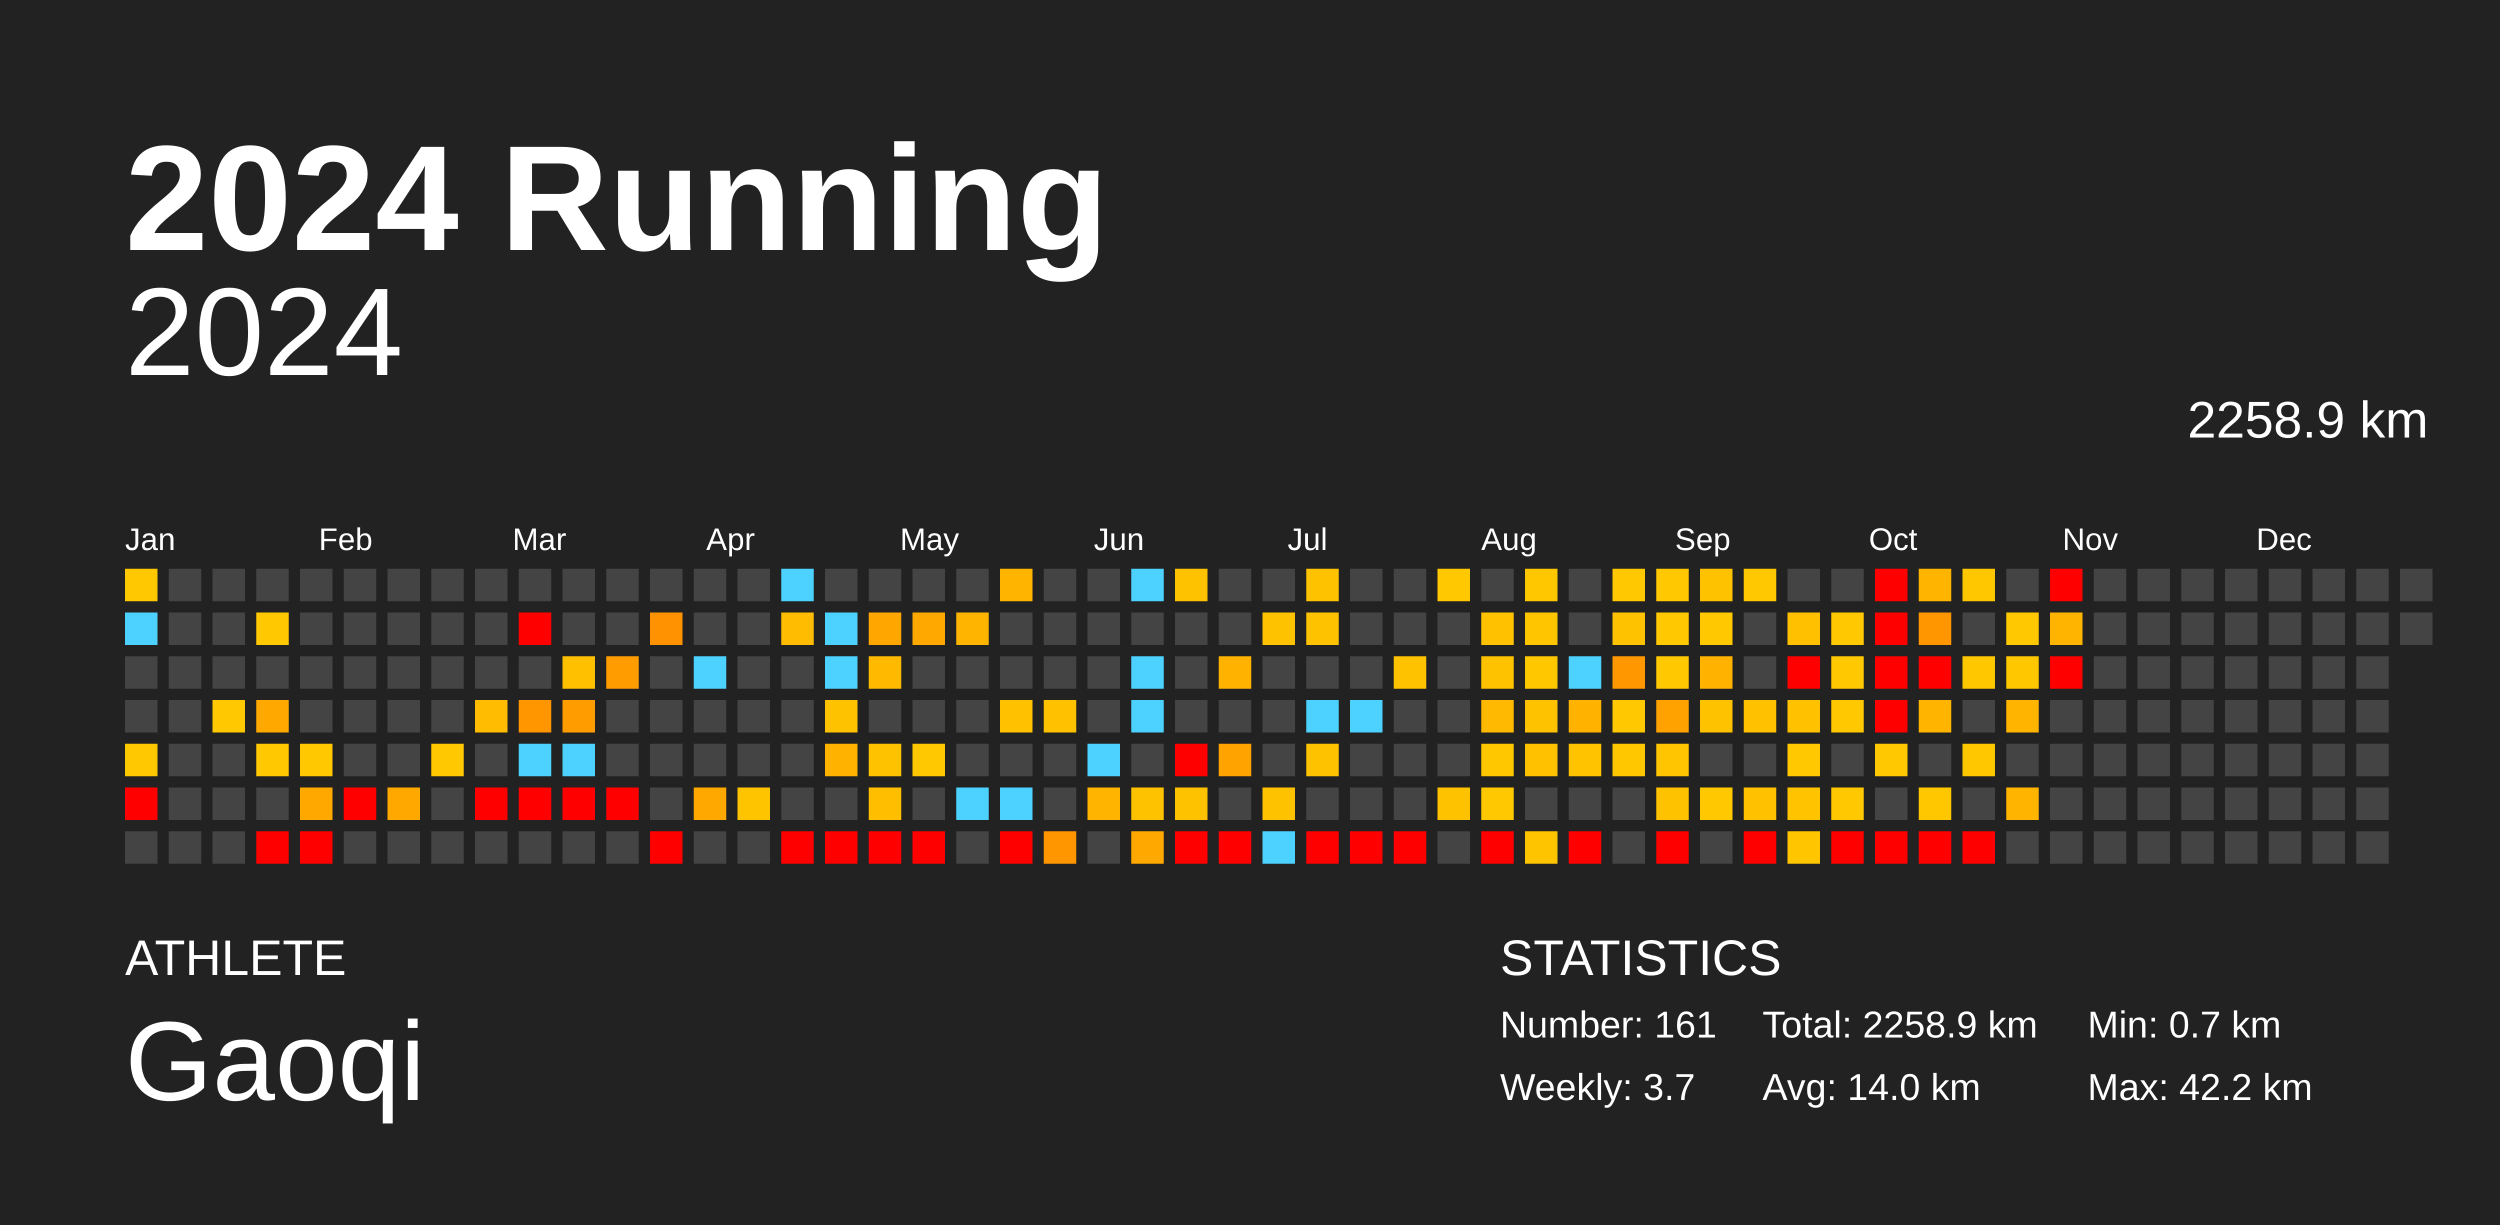
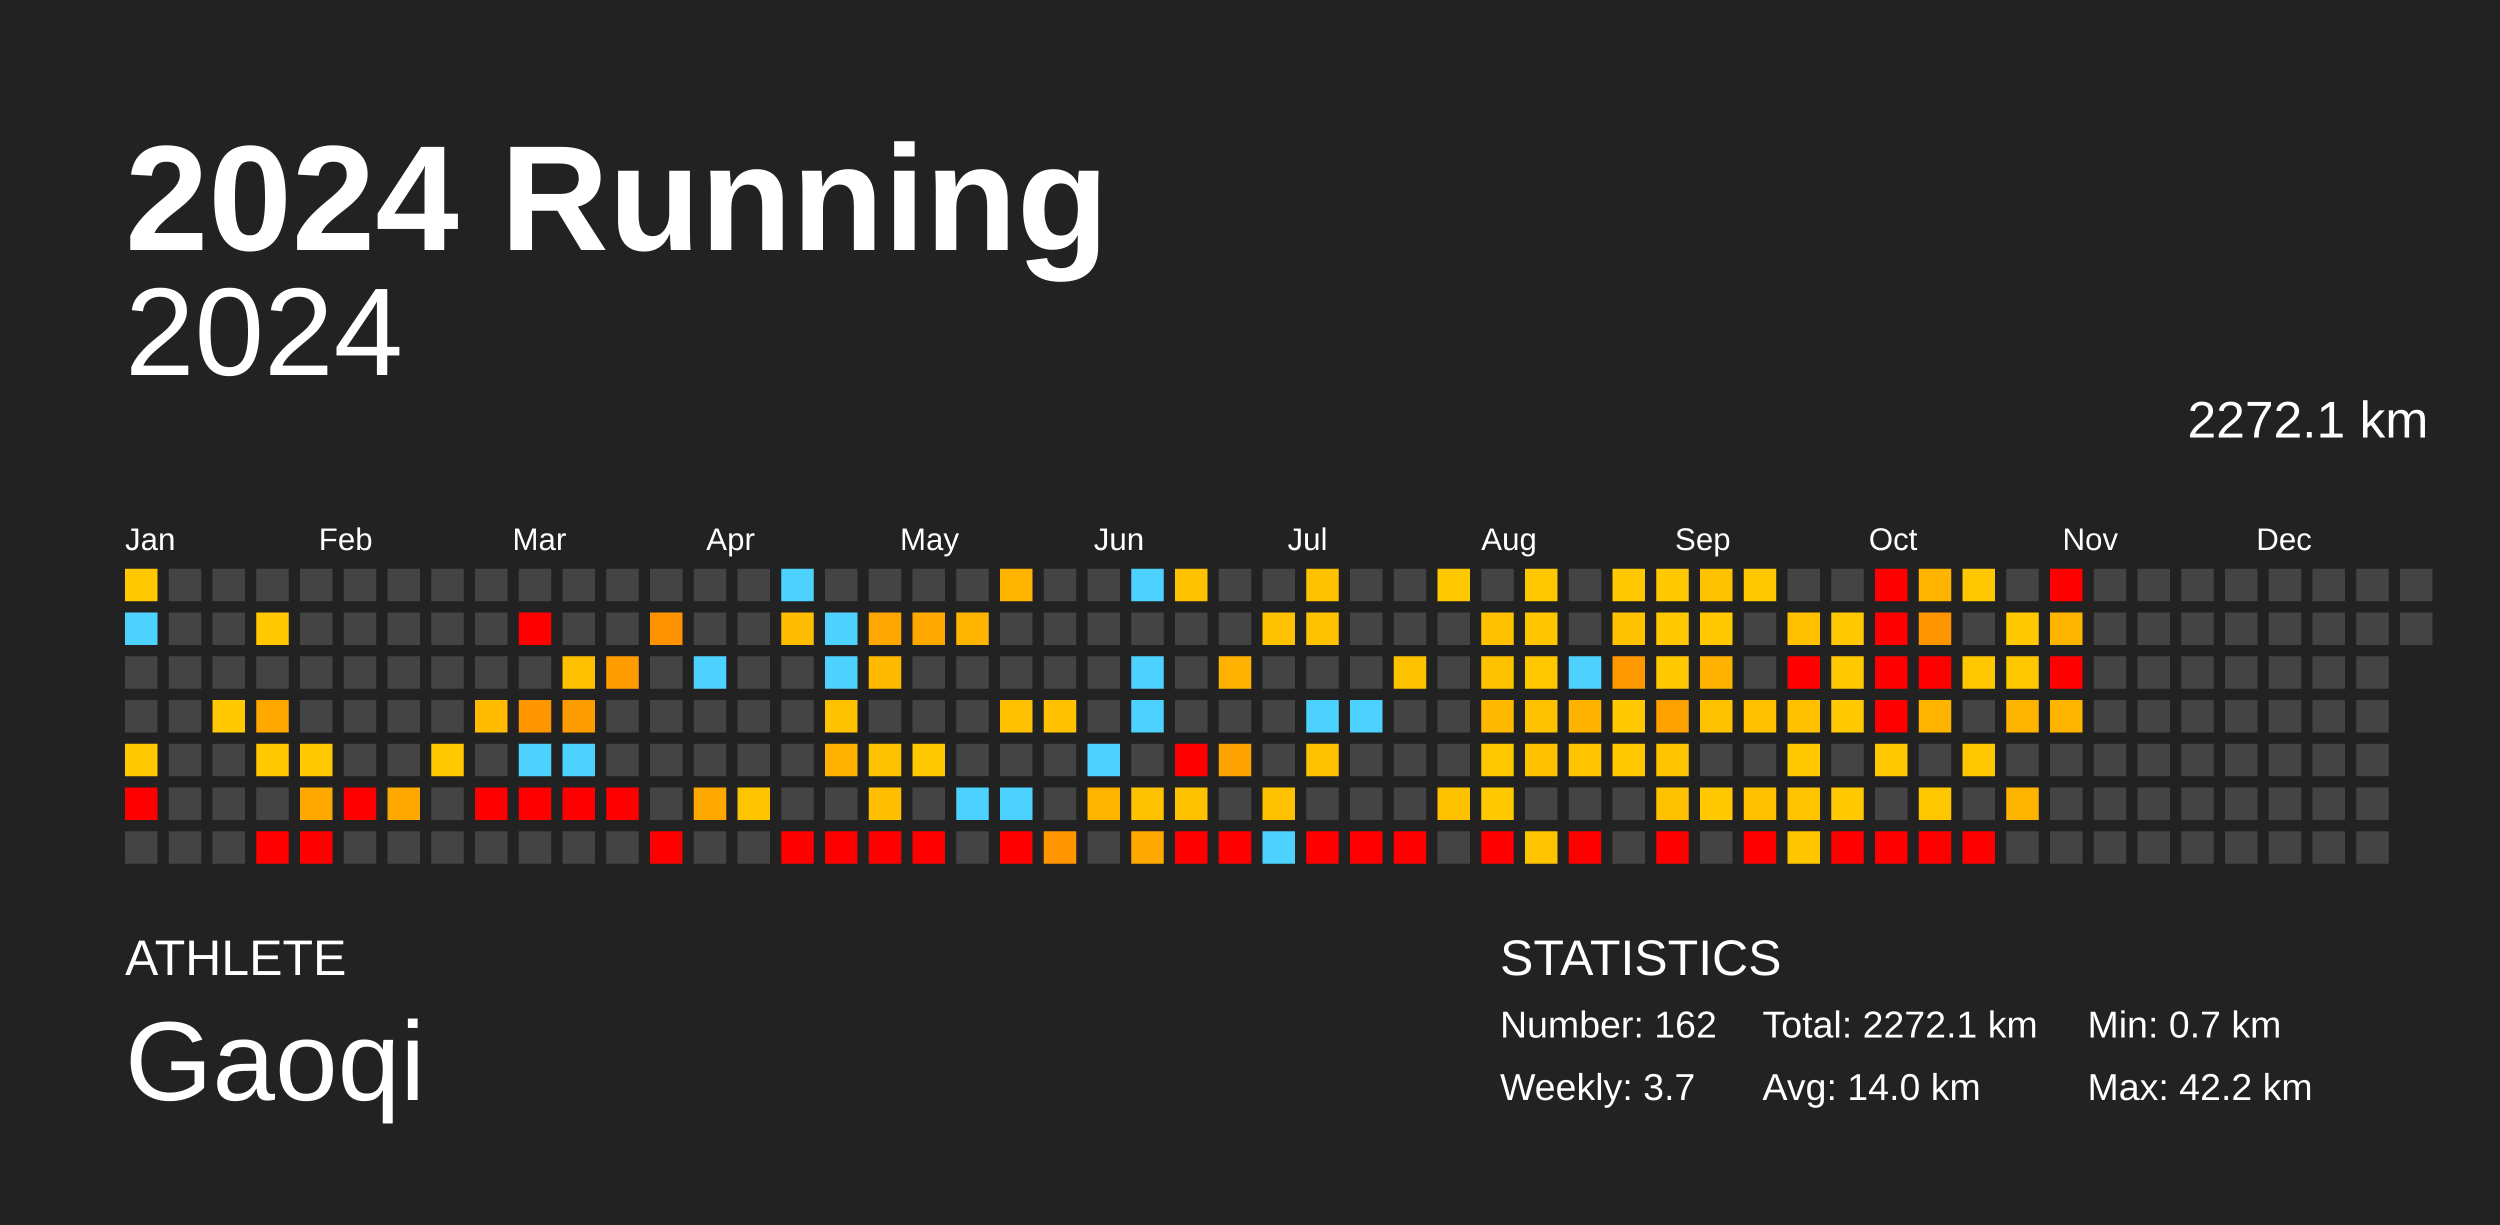
<svg xmlns="http://www.w3.org/2000/svg" baseProfile="full" height="98mm" version="1.1" viewBox="0,0,200,98" width="200mm">
  <defs />
  <rect fill="#222222" height="98" width="200" x="0" y="0" />
  <text fill="#FFFFFF" style="font-size:12px; font-family:Arial; font-weight:bold;" x="10" y="20">2024 Running</text>
  <text fill="#FFFFFF" style="font-size:4px; font-family:Arial" x="10" y="78">ATHLETE</text>
  <text fill="#FFFFFF" style="font-size:9px; font-family:Arial" x="10" y="88">Gaoqi</text>
  <text fill="#FFFFFF" style="font-size:4px; font-family:Arial" x="120" y="78">STATISTICS</text>
-   <text fill="#FFFFFF" style="font-size:3px; font-family:Arial" x="120" y="83">Number: 161</text>
+   <text fill="#FFFFFF" style="font-size:3px; font-family:Arial" x="120" y="83">Number: 162</text>
  <text fill="#FFFFFF" style="font-size:3px; font-family:Arial" x="120" y="88">Weekly: 3.7</text>
-   <text fill="#FFFFFF" style="font-size:3px; font-family:Arial" x="141" y="83">Total: 2258.9 km</text>
+   <text fill="#FFFFFF" style="font-size:3px; font-family:Arial" x="141" y="83">Total: 2272.1 km</text>
  <text fill="#FFFFFF" style="font-size:3px; font-family:Arial" x="141" y="88">Avg: 14.0 km</text>
  <text fill="#FFFFFF" style="font-size:3px; font-family:Arial" x="167" y="83">Min: 0.7 km</text>
  <text fill="#FFFFFF" style="font-size:3px; font-family:Arial" x="167" y="88">Max: 42.2 km</text>
  <text alignment-baseline="hanging" fill="#FFFFFF" style="font-size:10.0px; font-family:Arial;" x="10" y="30">2024</text>
-   <text alignment-baseline="hanging" fill="#FFFFFF" style="font-size:4.125px; font-family:Arial;" x="175" y="35">2258.9 km</text>
+   <text alignment-baseline="hanging" fill="#FFFFFF" style="font-size:4.125px; font-family:Arial;" x="175" y="35">2272.1 km</text>
  <text fill="#FFFFFF" style="font-size:2.5px; font-family:Arial" x="10.0" y="44">Jan</text>
  <text fill="#FFFFFF" style="font-size:2.5px; font-family:Arial" x="25.5" y="44">Feb</text>
  <text fill="#FFFFFF" style="font-size:2.5px; font-family:Arial" x="41.0" y="44">Mar</text>
  <text fill="#FFFFFF" style="font-size:2.5px; font-family:Arial" x="56.5" y="44">Apr</text>
  <text fill="#FFFFFF" style="font-size:2.5px; font-family:Arial" x="72.0" y="44">May</text>
  <text fill="#FFFFFF" style="font-size:2.5px; font-family:Arial" x="87.5" y="44">Jun</text>
  <text fill="#FFFFFF" style="font-size:2.5px; font-family:Arial" x="103.0" y="44">Jul</text>
  <text fill="#FFFFFF" style="font-size:2.5px; font-family:Arial" x="118.5" y="44">Aug</text>
  <text fill="#FFFFFF" style="font-size:2.5px; font-family:Arial" x="134.0" y="44">Sep</text>
  <text fill="#FFFFFF" style="font-size:2.5px; font-family:Arial" x="149.5" y="44">Oct</text>
  <text fill="#FFFFFF" style="font-size:2.5px; font-family:Arial" x="165.0" y="44">Nov</text>
  <text fill="#FFFFFF" style="font-size:2.5px; font-family:Arial" x="180.5" y="44">Dec</text>
  <rect fill="#ffc800" height="2.6" width="2.6" x="10.0" y="45.5" />
  <rect fill="#4dd2ff" height="2.6" width="2.6" x="10.0" y="49.0" />
  <rect fill="#444444" height="2.6" width="2.6" x="10.0" y="52.5" />
  <rect fill="#444444" height="2.6" width="2.6" x="10.0" y="56.0" />
  <rect fill="#ffc800" height="2.6" width="2.6" x="10.0" y="59.5" />
  <rect fill="red" height="2.6" width="2.6" x="10.0" y="63.0" />
  <rect fill="#444444" height="2.6" width="2.6" x="10.0" y="66.5" />
  <rect fill="#444444" height="2.6" width="2.6" x="13.5" y="45.5" />
  <rect fill="#444444" height="2.6" width="2.6" x="13.5" y="49.0" />
  <rect fill="#444444" height="2.6" width="2.6" x="13.5" y="52.5" />
  <rect fill="#444444" height="2.6" width="2.6" x="13.5" y="56.0" />
  <rect fill="#444444" height="2.6" width="2.6" x="13.5" y="59.5" />
  <rect fill="#444444" height="2.6" width="2.6" x="13.5" y="63.0" />
  <rect fill="#444444" height="2.6" width="2.6" x="13.5" y="66.5" />
  <rect fill="#444444" height="2.6" width="2.6" x="17.0" y="45.5" />
  <rect fill="#444444" height="2.6" width="2.6" x="17.0" y="49.0" />
  <rect fill="#444444" height="2.6" width="2.6" x="17.0" y="52.5" />
  <rect fill="#ffc800" height="2.6" width="2.6" x="17.0" y="56.0" />
  <rect fill="#444444" height="2.6" width="2.6" x="17.0" y="59.5" />
  <rect fill="#444444" height="2.6" width="2.6" x="17.0" y="63.0" />
  <rect fill="#444444" height="2.6" width="2.6" x="17.0" y="66.5" />
  <rect fill="#444444" height="2.6" width="2.6" x="20.5" y="45.5" />
  <rect fill="#ffc800" height="2.6" width="2.6" x="20.5" y="49.0" />
  <rect fill="#444444" height="2.6" width="2.6" x="20.5" y="52.5" />
  <rect fill="#ffa900" height="2.6" width="2.6" x="20.5" y="56.0" />
  <rect fill="#ffc800" height="2.6" width="2.6" x="20.5" y="59.5" />
  <rect fill="#444444" height="2.6" width="2.6" x="20.5" y="63.0" />
  <rect fill="red" height="2.6" width="2.6" x="20.5" y="66.5" />
  <rect fill="#444444" height="2.6" width="2.6" x="24.0" y="45.5" />
  <rect fill="#444444" height="2.6" width="2.6" x="24.0" y="49.0" />
  <rect fill="#444444" height="2.6" width="2.6" x="24.0" y="52.5" />
  <rect fill="#444444" height="2.6" width="2.6" x="24.0" y="56.0" />
  <rect fill="#ffc800" height="2.6" width="2.6" x="24.0" y="59.5" />
  <rect fill="#ffa900" height="2.6" width="2.6" x="24.0" y="63.0" />
  <rect fill="red" height="2.6" width="2.6" x="24.0" y="66.5" />
  <rect fill="#444444" height="2.6" width="2.6" x="27.5" y="45.5" />
  <rect fill="#444444" height="2.6" width="2.6" x="27.5" y="49.0" />
  <rect fill="#444444" height="2.6" width="2.6" x="27.5" y="52.5" />
  <rect fill="#444444" height="2.6" width="2.6" x="27.5" y="56.0" />
  <rect fill="#444444" height="2.6" width="2.6" x="27.5" y="59.5" />
  <rect fill="red" height="2.6" width="2.6" x="27.5" y="63.0" />
  <rect fill="#444444" height="2.6" width="2.6" x="27.5" y="66.5" />
  <rect fill="#444444" height="2.6" width="2.6" x="31.0" y="45.5" />
  <rect fill="#444444" height="2.6" width="2.6" x="31.0" y="49.0" />
  <rect fill="#444444" height="2.6" width="2.6" x="31.0" y="52.5" />
  <rect fill="#444444" height="2.6" width="2.6" x="31.0" y="56.0" />
  <rect fill="#444444" height="2.6" width="2.6" x="31.0" y="59.5" />
  <rect fill="#ffa900" height="2.6" width="2.6" x="31.0" y="63.0" />
  <rect fill="#444444" height="2.6" width="2.6" x="31.0" y="66.5" />
  <rect fill="#444444" height="2.6" width="2.6" x="34.5" y="45.5" />
  <rect fill="#444444" height="2.6" width="2.6" x="34.5" y="49.0" />
  <rect fill="#444444" height="2.6" width="2.6" x="34.5" y="52.5" />
  <rect fill="#444444" height="2.6" width="2.6" x="34.5" y="56.0" />
  <rect fill="#ffc800" height="2.6" width="2.6" x="34.5" y="59.5" />
  <rect fill="#444444" height="2.6" width="2.6" x="34.5" y="63.0" />
  <rect fill="#444444" height="2.6" width="2.6" x="34.5" y="66.5" />
  <rect fill="#444444" height="2.6" width="2.6" x="38.0" y="45.5" />
  <rect fill="#444444" height="2.6" width="2.6" x="38.0" y="49.0" />
  <rect fill="#444444" height="2.6" width="2.6" x="38.0" y="52.5" />
  <rect fill="#ffbc00" height="2.6" width="2.6" x="38.0" y="56.0" />
  <rect fill="#444444" height="2.6" width="2.6" x="38.0" y="59.5" />
  <rect fill="red" height="2.6" width="2.6" x="38.0" y="63.0" />
  <rect fill="#444444" height="2.6" width="2.6" x="38.0" y="66.5" />
  <rect fill="#444444" height="2.6" width="2.6" x="41.5" y="45.5" />
  <rect fill="red" height="2.6" width="2.6" x="41.5" y="49.0" />
  <rect fill="#444444" height="2.6" width="2.6" x="41.5" y="52.5" />
  <rect fill="#ff9600" height="2.6" width="2.6" x="41.5" y="56.0" />
  <rect fill="#4dd2ff" height="2.6" width="2.6" x="41.5" y="59.5" />
  <rect fill="red" height="2.6" width="2.6" x="41.5" y="63.0" />
  <rect fill="#444444" height="2.6" width="2.6" x="41.5" y="66.5" />
  <rect fill="#444444" height="2.6" width="2.6" x="45.0" y="45.5" />
  <rect fill="#444444" height="2.6" width="2.6" x="45.0" y="49.0" />
  <rect fill="#ffc000" height="2.6" width="2.6" x="45.0" y="52.5" />
  <rect fill="#ff9d00" height="2.6" width="2.6" x="45.0" y="56.0" />
  <rect fill="#4dd2ff" height="2.6" width="2.6" x="45.0" y="59.5" />
  <rect fill="red" height="2.6" width="2.6" x="45.0" y="63.0" />
  <rect fill="#444444" height="2.6" width="2.6" x="45.0" y="66.5" />
  <rect fill="#444444" height="2.6" width="2.6" x="48.5" y="45.5" />
  <rect fill="#444444" height="2.6" width="2.6" x="48.5" y="49.0" />
  <rect fill="#ff9d00" height="2.6" width="2.6" x="48.5" y="52.5" />
  <rect fill="#444444" height="2.6" width="2.6" x="48.5" y="56.0" />
  <rect fill="#444444" height="2.6" width="2.6" x="48.5" y="59.5" />
  <rect fill="red" height="2.6" width="2.6" x="48.5" y="63.0" />
  <rect fill="#444444" height="2.6" width="2.6" x="48.5" y="66.5" />
  <rect fill="#444444" height="2.6" width="2.6" x="52.0" y="45.5" />
  <rect fill="#ff9200" height="2.6" width="2.6" x="52.0" y="49.0" />
  <rect fill="#444444" height="2.6" width="2.6" x="52.0" y="52.5" />
  <rect fill="#444444" height="2.6" width="2.6" x="52.0" y="56.0" />
  <rect fill="#444444" height="2.6" width="2.6" x="52.0" y="59.5" />
  <rect fill="#444444" height="2.6" width="2.6" x="52.0" y="63.0" />
  <rect fill="red" height="2.6" width="2.6" x="52.0" y="66.5" />
  <rect fill="#444444" height="2.6" width="2.6" x="55.5" y="45.5" />
  <rect fill="#444444" height="2.6" width="2.6" x="55.5" y="49.0" />
  <rect fill="#4dd2ff" height="2.6" width="2.6" x="55.5" y="52.5" />
  <rect fill="#444444" height="2.6" width="2.6" x="55.5" y="56.0" />
  <rect fill="#444444" height="2.6" width="2.6" x="55.5" y="59.5" />
  <rect fill="#ffa900" height="2.6" width="2.6" x="55.5" y="63.0" />
  <rect fill="#444444" height="2.6" width="2.6" x="55.5" y="66.5" />
  <rect fill="#444444" height="2.6" width="2.6" x="59.0" y="45.5" />
  <rect fill="#444444" height="2.6" width="2.6" x="59.0" y="49.0" />
  <rect fill="#444444" height="2.6" width="2.6" x="59.0" y="52.5" />
  <rect fill="#444444" height="2.6" width="2.6" x="59.0" y="56.0" />
  <rect fill="#444444" height="2.6" width="2.6" x="59.0" y="59.5" />
  <rect fill="#ffc400" height="2.6" width="2.6" x="59.0" y="63.0" />
  <rect fill="#444444" height="2.6" width="2.6" x="59.0" y="66.5" />
  <rect fill="#4dd2ff" height="2.6" width="2.6" x="62.5" y="45.5" />
  <rect fill="#ffbc00" height="2.6" width="2.6" x="62.5" y="49.0" />
  <rect fill="#444444" height="2.6" width="2.6" x="62.5" y="52.5" />
  <rect fill="#444444" height="2.6" width="2.6" x="62.5" y="56.0" />
  <rect fill="#444444" height="2.6" width="2.6" x="62.5" y="59.5" />
  <rect fill="#444444" height="2.6" width="2.6" x="62.5" y="63.0" />
  <rect fill="red" height="2.6" width="2.6" x="62.5" y="66.5" />
  <rect fill="#444444" height="2.6" width="2.6" x="66.0" y="45.5" />
  <rect fill="#4dd2ff" height="2.6" width="2.6" x="66.0" y="49.0" />
  <rect fill="#4dd2ff" height="2.6" width="2.6" x="66.0" y="52.5" />
  <rect fill="#ffc200" height="2.6" width="2.6" x="66.0" y="56.0" />
  <rect fill="#ffb300" height="2.6" width="2.6" x="66.0" y="59.5" />
  <rect fill="#444444" height="2.6" width="2.6" x="66.0" y="63.0" />
  <rect fill="red" height="2.6" width="2.6" x="66.0" y="66.5" />
  <rect fill="#444444" height="2.6" width="2.6" x="69.5" y="45.5" />
  <rect fill="#ffa600" height="2.6" width="2.6" x="69.5" y="49.0" />
  <rect fill="#ffba00" height="2.6" width="2.6" x="69.5" y="52.5" />
  <rect fill="#444444" height="2.6" width="2.6" x="69.5" y="56.0" />
  <rect fill="#ffc200" height="2.6" width="2.6" x="69.5" y="59.5" />
  <rect fill="#ffbe00" height="2.6" width="2.6" x="69.5" y="63.0" />
  <rect fill="red" height="2.6" width="2.6" x="69.5" y="66.5" />
  <rect fill="#444444" height="2.6" width="2.6" x="73.0" y="45.5" />
  <rect fill="#ffa900" height="2.6" width="2.6" x="73.0" y="49.0" />
  <rect fill="#444444" height="2.6" width="2.6" x="73.0" y="52.5" />
  <rect fill="#444444" height="2.6" width="2.6" x="73.0" y="56.0" />
  <rect fill="#ffc800" height="2.6" width="2.6" x="73.0" y="59.5" />
  <rect fill="#444444" height="2.6" width="2.6" x="73.0" y="63.0" />
  <rect fill="red" height="2.6" width="2.6" x="73.0" y="66.5" />
  <rect fill="#444444" height="2.6" width="2.6" x="76.5" y="45.5" />
  <rect fill="#ffb500" height="2.6" width="2.6" x="76.5" y="49.0" />
  <rect fill="#444444" height="2.6" width="2.6" x="76.5" y="52.5" />
  <rect fill="#444444" height="2.6" width="2.6" x="76.5" y="56.0" />
  <rect fill="#444444" height="2.6" width="2.6" x="76.5" y="59.5" />
  <rect fill="#4dd2ff" height="2.6" width="2.6" x="76.5" y="63.0" />
  <rect fill="#444444" height="2.6" width="2.6" x="76.5" y="66.5" />
  <rect fill="#ffb500" height="2.6" width="2.6" x="80.0" y="45.5" />
  <rect fill="#444444" height="2.6" width="2.6" x="80.0" y="49.0" />
  <rect fill="#444444" height="2.6" width="2.6" x="80.0" y="52.5" />
  <rect fill="#ffc100" height="2.6" width="2.6" x="80.0" y="56.0" />
  <rect fill="#444444" height="2.6" width="2.6" x="80.0" y="59.5" />
  <rect fill="#4dd2ff" height="2.6" width="2.6" x="80.0" y="63.0" />
  <rect fill="red" height="2.6" width="2.6" x="80.0" y="66.5" />
  <rect fill="#444444" height="2.6" width="2.6" x="83.5" y="45.5" />
  <rect fill="#444444" height="2.6" width="2.6" x="83.5" y="49.0" />
  <rect fill="#444444" height="2.6" width="2.6" x="83.5" y="52.5" />
  <rect fill="#ffc100" height="2.6" width="2.6" x="83.5" y="56.0" />
  <rect fill="#444444" height="2.6" width="2.6" x="83.5" y="59.5" />
  <rect fill="#444444" height="2.6" width="2.6" x="83.5" y="63.0" />
  <rect fill="#ff9600" height="2.6" width="2.6" x="83.5" y="66.5" />
  <rect fill="#444444" height="2.6" width="2.6" x="87.0" y="45.5" />
  <rect fill="#444444" height="2.6" width="2.6" x="87.0" y="49.0" />
  <rect fill="#444444" height="2.6" width="2.6" x="87.0" y="52.5" />
  <rect fill="#444444" height="2.6" width="2.6" x="87.0" y="56.0" />
  <rect fill="#4dd2ff" height="2.6" width="2.6" x="87.0" y="59.5" />
  <rect fill="#ffb400" height="2.6" width="2.6" x="87.0" y="63.0" />
  <rect fill="#444444" height="2.6" width="2.6" x="87.0" y="66.5" />
  <rect fill="#4dd2ff" height="2.6" width="2.6" x="90.5" y="45.5" />
  <rect fill="#444444" height="2.6" width="2.6" x="90.5" y="49.0" />
  <rect fill="#4dd2ff" height="2.6" width="2.6" x="90.5" y="52.5" />
  <rect fill="#4dd2ff" height="2.6" width="2.6" x="90.5" y="56.0" />
  <rect fill="#444444" height="2.6" width="2.6" x="90.5" y="59.5" />
  <rect fill="#ffc200" height="2.6" width="2.6" x="90.5" y="63.0" />
  <rect fill="#ffa900" height="2.6" width="2.6" x="90.5" y="66.5" />
  <rect fill="#ffc200" height="2.6" width="2.6" x="94.0" y="45.5" />
  <rect fill="#444444" height="2.6" width="2.6" x="94.0" y="49.0" />
  <rect fill="#444444" height="2.6" width="2.6" x="94.0" y="52.5" />
  <rect fill="#444444" height="2.6" width="2.6" x="94.0" y="56.0" />
  <rect fill="red" height="2.6" width="2.6" x="94.0" y="59.5" />
  <rect fill="#ffc200" height="2.6" width="2.6" x="94.0" y="63.0" />
  <rect fill="red" height="2.6" width="2.6" x="94.0" y="66.5" />
  <rect fill="#444444" height="2.6" width="2.6" x="97.5" y="45.5" />
  <rect fill="#444444" height="2.6" width="2.6" x="97.5" y="49.0" />
  <rect fill="#ffb300" height="2.6" width="2.6" x="97.5" y="52.5" />
  <rect fill="#444444" height="2.6" width="2.6" x="97.5" y="56.0" />
  <rect fill="#ffa300" height="2.6" width="2.6" x="97.5" y="59.5" />
  <rect fill="#444444" height="2.6" width="2.6" x="97.5" y="63.0" />
  <rect fill="red" height="2.6" width="2.6" x="97.5" y="66.5" />
  <rect fill="#444444" height="2.6" width="2.6" x="101.0" y="45.5" />
  <rect fill="#ffc200" height="2.6" width="2.6" x="101.0" y="49.0" />
  <rect fill="#444444" height="2.6" width="2.6" x="101.0" y="52.5" />
  <rect fill="#444444" height="2.6" width="2.6" x="101.0" y="56.0" />
  <rect fill="#444444" height="2.6" width="2.6" x="101.0" y="59.5" />
  <rect fill="#ffc200" height="2.6" width="2.6" x="101.0" y="63.0" />
  <rect fill="#4dd2ff" height="2.6" width="2.6" x="101.0" y="66.5" />
  <rect fill="#ffc200" height="2.6" width="2.6" x="104.5" y="45.5" />
  <rect fill="#ffc200" height="2.6" width="2.6" x="104.5" y="49.0" />
  <rect fill="#444444" height="2.6" width="2.6" x="104.5" y="52.5" />
  <rect fill="#4dd2ff" height="2.6" width="2.6" x="104.5" y="56.0" />
  <rect fill="#ffc200" height="2.6" width="2.6" x="104.5" y="59.5" />
  <rect fill="#444444" height="2.6" width="2.6" x="104.5" y="63.0" />
  <rect fill="red" height="2.6" width="2.6" x="104.5" y="66.5" />
  <rect fill="#444444" height="2.6" width="2.6" x="108.0" y="45.5" />
  <rect fill="#444444" height="2.6" width="2.6" x="108.0" y="49.0" />
  <rect fill="#444444" height="2.6" width="2.6" x="108.0" y="52.5" />
  <rect fill="#4dd2ff" height="2.6" width="2.6" x="108.0" y="56.0" />
  <rect fill="#444444" height="2.6" width="2.6" x="108.0" y="59.5" />
  <rect fill="#444444" height="2.6" width="2.6" x="108.0" y="63.0" />
  <rect fill="red" height="2.6" width="2.6" x="108.0" y="66.5" />
  <rect fill="#444444" height="2.6" width="2.6" x="111.5" y="45.5" />
  <rect fill="#444444" height="2.6" width="2.6" x="111.5" y="49.0" />
  <rect fill="#ffc200" height="2.6" width="2.6" x="111.5" y="52.5" />
  <rect fill="#444444" height="2.6" width="2.6" x="111.5" y="56.0" />
  <rect fill="#444444" height="2.6" width="2.6" x="111.5" y="59.5" />
  <rect fill="#444444" height="2.6" width="2.6" x="111.5" y="63.0" />
  <rect fill="red" height="2.6" width="2.6" x="111.5" y="66.5" />
  <rect fill="#ffc800" height="2.6" width="2.6" x="115.0" y="45.5" />
  <rect fill="#444444" height="2.6" width="2.6" x="115.0" y="49.0" />
  <rect fill="#444444" height="2.6" width="2.6" x="115.0" y="52.5" />
  <rect fill="#444444" height="2.6" width="2.6" x="115.0" y="56.0" />
  <rect fill="#444444" height="2.6" width="2.6" x="115.0" y="59.5" />
  <rect fill="#ffc200" height="2.6" width="2.6" x="115.0" y="63.0" />
  <rect fill="#444444" height="2.6" width="2.6" x="115.0" y="66.5" />
  <rect fill="#444444" height="2.6" width="2.6" x="118.5" y="45.5" />
  <rect fill="#ffc100" height="2.6" width="2.6" x="118.5" y="49.0" />
  <rect fill="#ffc200" height="2.6" width="2.6" x="118.5" y="52.5" />
  <rect fill="#ffb900" height="2.6" width="2.6" x="118.5" y="56.0" />
  <rect fill="#ffc700" height="2.6" width="2.6" x="118.5" y="59.5" />
  <rect fill="#ffc800" height="2.6" width="2.6" x="118.5" y="63.0" />
  <rect fill="red" height="2.6" width="2.6" x="118.5" y="66.5" />
  <rect fill="#ffc700" height="2.6" width="2.6" x="122.0" y="45.5" />
  <rect fill="#ffc600" height="2.6" width="2.6" x="122.0" y="49.0" />
  <rect fill="#ffc700" height="2.6" width="2.6" x="122.0" y="52.5" />
  <rect fill="#ffc200" height="2.6" width="2.6" x="122.0" y="56.0" />
  <rect fill="#ffc100" height="2.6" width="2.6" x="122.0" y="59.5" />
  <rect fill="#444444" height="2.6" width="2.6" x="122.0" y="63.0" />
  <rect fill="#ffc400" height="2.6" width="2.6" x="122.0" y="66.5" />
  <rect fill="#444444" height="2.6" width="2.6" x="125.5" y="45.5" />
  <rect fill="#444444" height="2.6" width="2.6" x="125.5" y="49.0" />
  <rect fill="#4dd2ff" height="2.6" width="2.6" x="125.5" y="52.5" />
  <rect fill="#ffb200" height="2.6" width="2.6" x="125.5" y="56.0" />
  <rect fill="#ffc300" height="2.6" width="2.6" x="125.5" y="59.5" />
  <rect fill="#444444" height="2.6" width="2.6" x="125.5" y="63.0" />
  <rect fill="red" height="2.6" width="2.6" x="125.5" y="66.5" />
  <rect fill="#ffc800" height="2.6" width="2.6" x="129.0" y="45.5" />
  <rect fill="#ffc200" height="2.6" width="2.6" x="129.0" y="49.0" />
  <rect fill="#ff9800" height="2.6" width="2.6" x="129.0" y="52.5" />
  <rect fill="#ffc800" height="2.6" width="2.6" x="129.0" y="56.0" />
  <rect fill="#ffc700" height="2.6" width="2.6" x="129.0" y="59.5" />
  <rect fill="#444444" height="2.6" width="2.6" x="129.0" y="63.0" />
  <rect fill="#444444" height="2.6" width="2.6" x="129.0" y="66.5" />
  <rect fill="#ffc800" height="2.6" width="2.6" x="132.5" y="45.5" />
  <rect fill="#ffc800" height="2.6" width="2.6" x="132.5" y="49.0" />
  <rect fill="#ffc800" height="2.6" width="2.6" x="132.5" y="52.5" />
  <rect fill="#ffa200" height="2.6" width="2.6" x="132.5" y="56.0" />
  <rect fill="#ffc500" height="2.6" width="2.6" x="132.5" y="59.5" />
  <rect fill="#ffc200" height="2.6" width="2.6" x="132.5" y="63.0" />
  <rect fill="red" height="2.6" width="2.6" x="132.5" y="66.5" />
  <rect fill="#ffc200" height="2.6" width="2.6" x="136.0" y="45.5" />
  <rect fill="#ffc800" height="2.6" width="2.6" x="136.0" y="49.0" />
  <rect fill="#ffb300" height="2.6" width="2.6" x="136.0" y="52.5" />
  <rect fill="#ffc200" height="2.6" width="2.6" x="136.0" y="56.0" />
  <rect fill="#444444" height="2.6" width="2.6" x="136.0" y="59.5" />
  <rect fill="#ffc800" height="2.6" width="2.6" x="136.0" y="63.0" />
  <rect fill="#444444" height="2.6" width="2.6" x="136.0" y="66.5" />
  <rect fill="#ffc800" height="2.6" width="2.6" x="139.5" y="45.5" />
  <rect fill="#444444" height="2.6" width="2.6" x="139.5" y="49.0" />
  <rect fill="#444444" height="2.6" width="2.6" x="139.5" y="52.5" />
  <rect fill="#ffc100" height="2.6" width="2.6" x="139.5" y="56.0" />
  <rect fill="#444444" height="2.6" width="2.6" x="139.5" y="59.5" />
  <rect fill="#ffc100" height="2.6" width="2.6" x="139.5" y="63.0" />
  <rect fill="red" height="2.6" width="2.6" x="139.5" y="66.5" />
  <rect fill="#444444" height="2.6" width="2.6" x="143.0" y="45.5" />
  <rect fill="#ffc000" height="2.6" width="2.6" x="143.0" y="49.0" />
  <rect fill="red" height="2.6" width="2.6" x="143.0" y="52.5" />
  <rect fill="#ffc100" height="2.6" width="2.6" x="143.0" y="56.0" />
  <rect fill="#ffc800" height="2.6" width="2.6" x="143.0" y="59.5" />
  <rect fill="#ffc300" height="2.6" width="2.6" x="143.0" y="63.0" />
  <rect fill="#ffc600" height="2.6" width="2.6" x="143.0" y="66.5" />
  <rect fill="#444444" height="2.6" width="2.6" x="146.5" y="45.5" />
  <rect fill="#ffc800" height="2.6" width="2.6" x="146.5" y="49.0" />
  <rect fill="#ffc800" height="2.6" width="2.6" x="146.5" y="52.5" />
  <rect fill="#ffc800" height="2.6" width="2.6" x="146.5" y="56.0" />
  <rect fill="#444444" height="2.6" width="2.6" x="146.5" y="59.5" />
  <rect fill="#ffc800" height="2.6" width="2.6" x="146.5" y="63.0" />
  <rect fill="red" height="2.6" width="2.6" x="146.5" y="66.5" />
  <rect fill="red" height="2.6" width="2.6" x="150.0" y="45.5" />
  <rect fill="red" height="2.6" width="2.6" x="150.0" y="49.0" />
  <rect fill="red" height="2.6" width="2.6" x="150.0" y="52.5" />
  <rect fill="red" height="2.6" width="2.6" x="150.0" y="56.0" />
  <rect fill="#ffc800" height="2.6" width="2.6" x="150.0" y="59.5" />
  <rect fill="#444444" height="2.6" width="2.6" x="150.0" y="63.0" />
  <rect fill="red" height="2.6" width="2.6" x="150.0" y="66.5" />
  <rect fill="#ffb500" height="2.6" width="2.6" x="153.5" y="45.5" />
  <rect fill="#ff9600" height="2.6" width="2.6" x="153.5" y="49.0" />
  <rect fill="red" height="2.6" width="2.6" x="153.5" y="52.5" />
  <rect fill="#ffb500" height="2.6" width="2.6" x="153.5" y="56.0" />
  <rect fill="#444444" height="2.6" width="2.6" x="153.5" y="59.5" />
  <rect fill="#ffc700" height="2.6" width="2.6" x="153.5" y="63.0" />
  <rect fill="red" height="2.6" width="2.6" x="153.5" y="66.5" />
  <rect fill="#ffc700" height="2.6" width="2.6" x="157.0" y="45.5" />
  <rect fill="#444444" height="2.6" width="2.6" x="157.0" y="49.0" />
  <rect fill="#ffc700" height="2.6" width="2.6" x="157.0" y="52.5" />
  <rect fill="#444444" height="2.6" width="2.6" x="157.0" y="56.0" />
  <rect fill="#ffc700" height="2.6" width="2.6" x="157.0" y="59.5" />
  <rect fill="#444444" height="2.6" width="2.6" x="157.0" y="63.0" />
  <rect fill="red" height="2.6" width="2.6" x="157.0" y="66.5" />
  <rect fill="#444444" height="2.6" width="2.6" x="160.5" y="45.5" />
  <rect fill="#ffc800" height="2.6" width="2.6" x="160.5" y="49.0" />
  <rect fill="#ffc700" height="2.6" width="2.6" x="160.5" y="52.5" />
  <rect fill="#ffb500" height="2.6" width="2.6" x="160.5" y="56.0" />
  <rect fill="#444444" height="2.6" width="2.6" x="160.5" y="59.5" />
  <rect fill="#ffb500" height="2.6" width="2.6" x="160.5" y="63.0" />
  <rect fill="#444444" height="2.6" width="2.6" x="160.5" y="66.5" />
  <rect fill="red" height="2.6" width="2.6" x="164.0" y="45.5" />
  <rect fill="#ffb500" height="2.6" width="2.6" x="164.0" y="49.0" />
  <rect fill="red" height="2.6" width="2.6" x="164.0" y="52.5" />
-   <rect fill="#444444" height="2.6" width="2.6" x="164.0" y="56.0" />
+   <rect fill="#ffb500" height="2.6" width="2.6" x="164.0" y="56.0" />
  <rect fill="#444444" height="2.6" width="2.6" x="164.0" y="59.5" />
  <rect fill="#444444" height="2.6" width="2.6" x="164.0" y="63.0" />
  <rect fill="#444444" height="2.6" width="2.6" x="164.0" y="66.5" />
  <rect fill="#444444" height="2.6" width="2.6" x="167.5" y="45.5" />
  <rect fill="#444444" height="2.6" width="2.6" x="167.5" y="49.0" />
  <rect fill="#444444" height="2.6" width="2.6" x="167.5" y="52.5" />
  <rect fill="#444444" height="2.6" width="2.6" x="167.5" y="56.0" />
  <rect fill="#444444" height="2.6" width="2.6" x="167.5" y="59.5" />
  <rect fill="#444444" height="2.6" width="2.6" x="167.5" y="63.0" />
  <rect fill="#444444" height="2.6" width="2.6" x="167.5" y="66.5" />
  <rect fill="#444444" height="2.6" width="2.6" x="171.0" y="45.5" />
  <rect fill="#444444" height="2.6" width="2.6" x="171.0" y="49.0" />
  <rect fill="#444444" height="2.6" width="2.6" x="171.0" y="52.5" />
  <rect fill="#444444" height="2.6" width="2.6" x="171.0" y="56.0" />
  <rect fill="#444444" height="2.6" width="2.6" x="171.0" y="59.5" />
  <rect fill="#444444" height="2.6" width="2.6" x="171.0" y="63.0" />
  <rect fill="#444444" height="2.6" width="2.6" x="171.0" y="66.5" />
  <rect fill="#444444" height="2.6" width="2.6" x="174.5" y="45.5" />
  <rect fill="#444444" height="2.6" width="2.6" x="174.5" y="49.0" />
  <rect fill="#444444" height="2.6" width="2.6" x="174.5" y="52.5" />
  <rect fill="#444444" height="2.6" width="2.6" x="174.5" y="56.0" />
  <rect fill="#444444" height="2.6" width="2.6" x="174.5" y="59.5" />
  <rect fill="#444444" height="2.6" width="2.6" x="174.5" y="63.0" />
  <rect fill="#444444" height="2.6" width="2.6" x="174.5" y="66.5" />
  <rect fill="#444444" height="2.6" width="2.6" x="178.0" y="45.5" />
  <rect fill="#444444" height="2.6" width="2.6" x="178.0" y="49.0" />
  <rect fill="#444444" height="2.6" width="2.6" x="178.0" y="52.5" />
  <rect fill="#444444" height="2.6" width="2.6" x="178.0" y="56.0" />
  <rect fill="#444444" height="2.6" width="2.6" x="178.0" y="59.5" />
  <rect fill="#444444" height="2.6" width="2.6" x="178.0" y="63.0" />
  <rect fill="#444444" height="2.6" width="2.6" x="178.0" y="66.5" />
  <rect fill="#444444" height="2.6" width="2.6" x="181.5" y="45.5" />
  <rect fill="#444444" height="2.6" width="2.6" x="181.5" y="49.0" />
  <rect fill="#444444" height="2.6" width="2.6" x="181.5" y="52.5" />
  <rect fill="#444444" height="2.6" width="2.6" x="181.5" y="56.0" />
  <rect fill="#444444" height="2.6" width="2.6" x="181.5" y="59.5" />
  <rect fill="#444444" height="2.6" width="2.6" x="181.5" y="63.0" />
  <rect fill="#444444" height="2.6" width="2.6" x="181.5" y="66.5" />
  <rect fill="#444444" height="2.6" width="2.6" x="185.0" y="45.5" />
  <rect fill="#444444" height="2.6" width="2.6" x="185.0" y="49.0" />
  <rect fill="#444444" height="2.6" width="2.6" x="185.0" y="52.5" />
  <rect fill="#444444" height="2.6" width="2.6" x="185.0" y="56.0" />
  <rect fill="#444444" height="2.6" width="2.6" x="185.0" y="59.5" />
  <rect fill="#444444" height="2.6" width="2.6" x="185.0" y="63.0" />
  <rect fill="#444444" height="2.6" width="2.6" x="185.0" y="66.5" />
  <rect fill="#444444" height="2.6" width="2.6" x="188.5" y="45.5" />
  <rect fill="#444444" height="2.6" width="2.6" x="188.5" y="49.0" />
  <rect fill="#444444" height="2.6" width="2.6" x="188.5" y="52.5" />
  <rect fill="#444444" height="2.6" width="2.6" x="188.5" y="56.0" />
  <rect fill="#444444" height="2.6" width="2.6" x="188.5" y="59.5" />
  <rect fill="#444444" height="2.6" width="2.6" x="188.5" y="63.0" />
  <rect fill="#444444" height="2.6" width="2.6" x="188.5" y="66.5" />
  <rect fill="#444444" height="2.6" width="2.6" x="192.0" y="45.5" />
  <rect fill="#444444" height="2.6" width="2.6" x="192.0" y="49.0" />
</svg>
